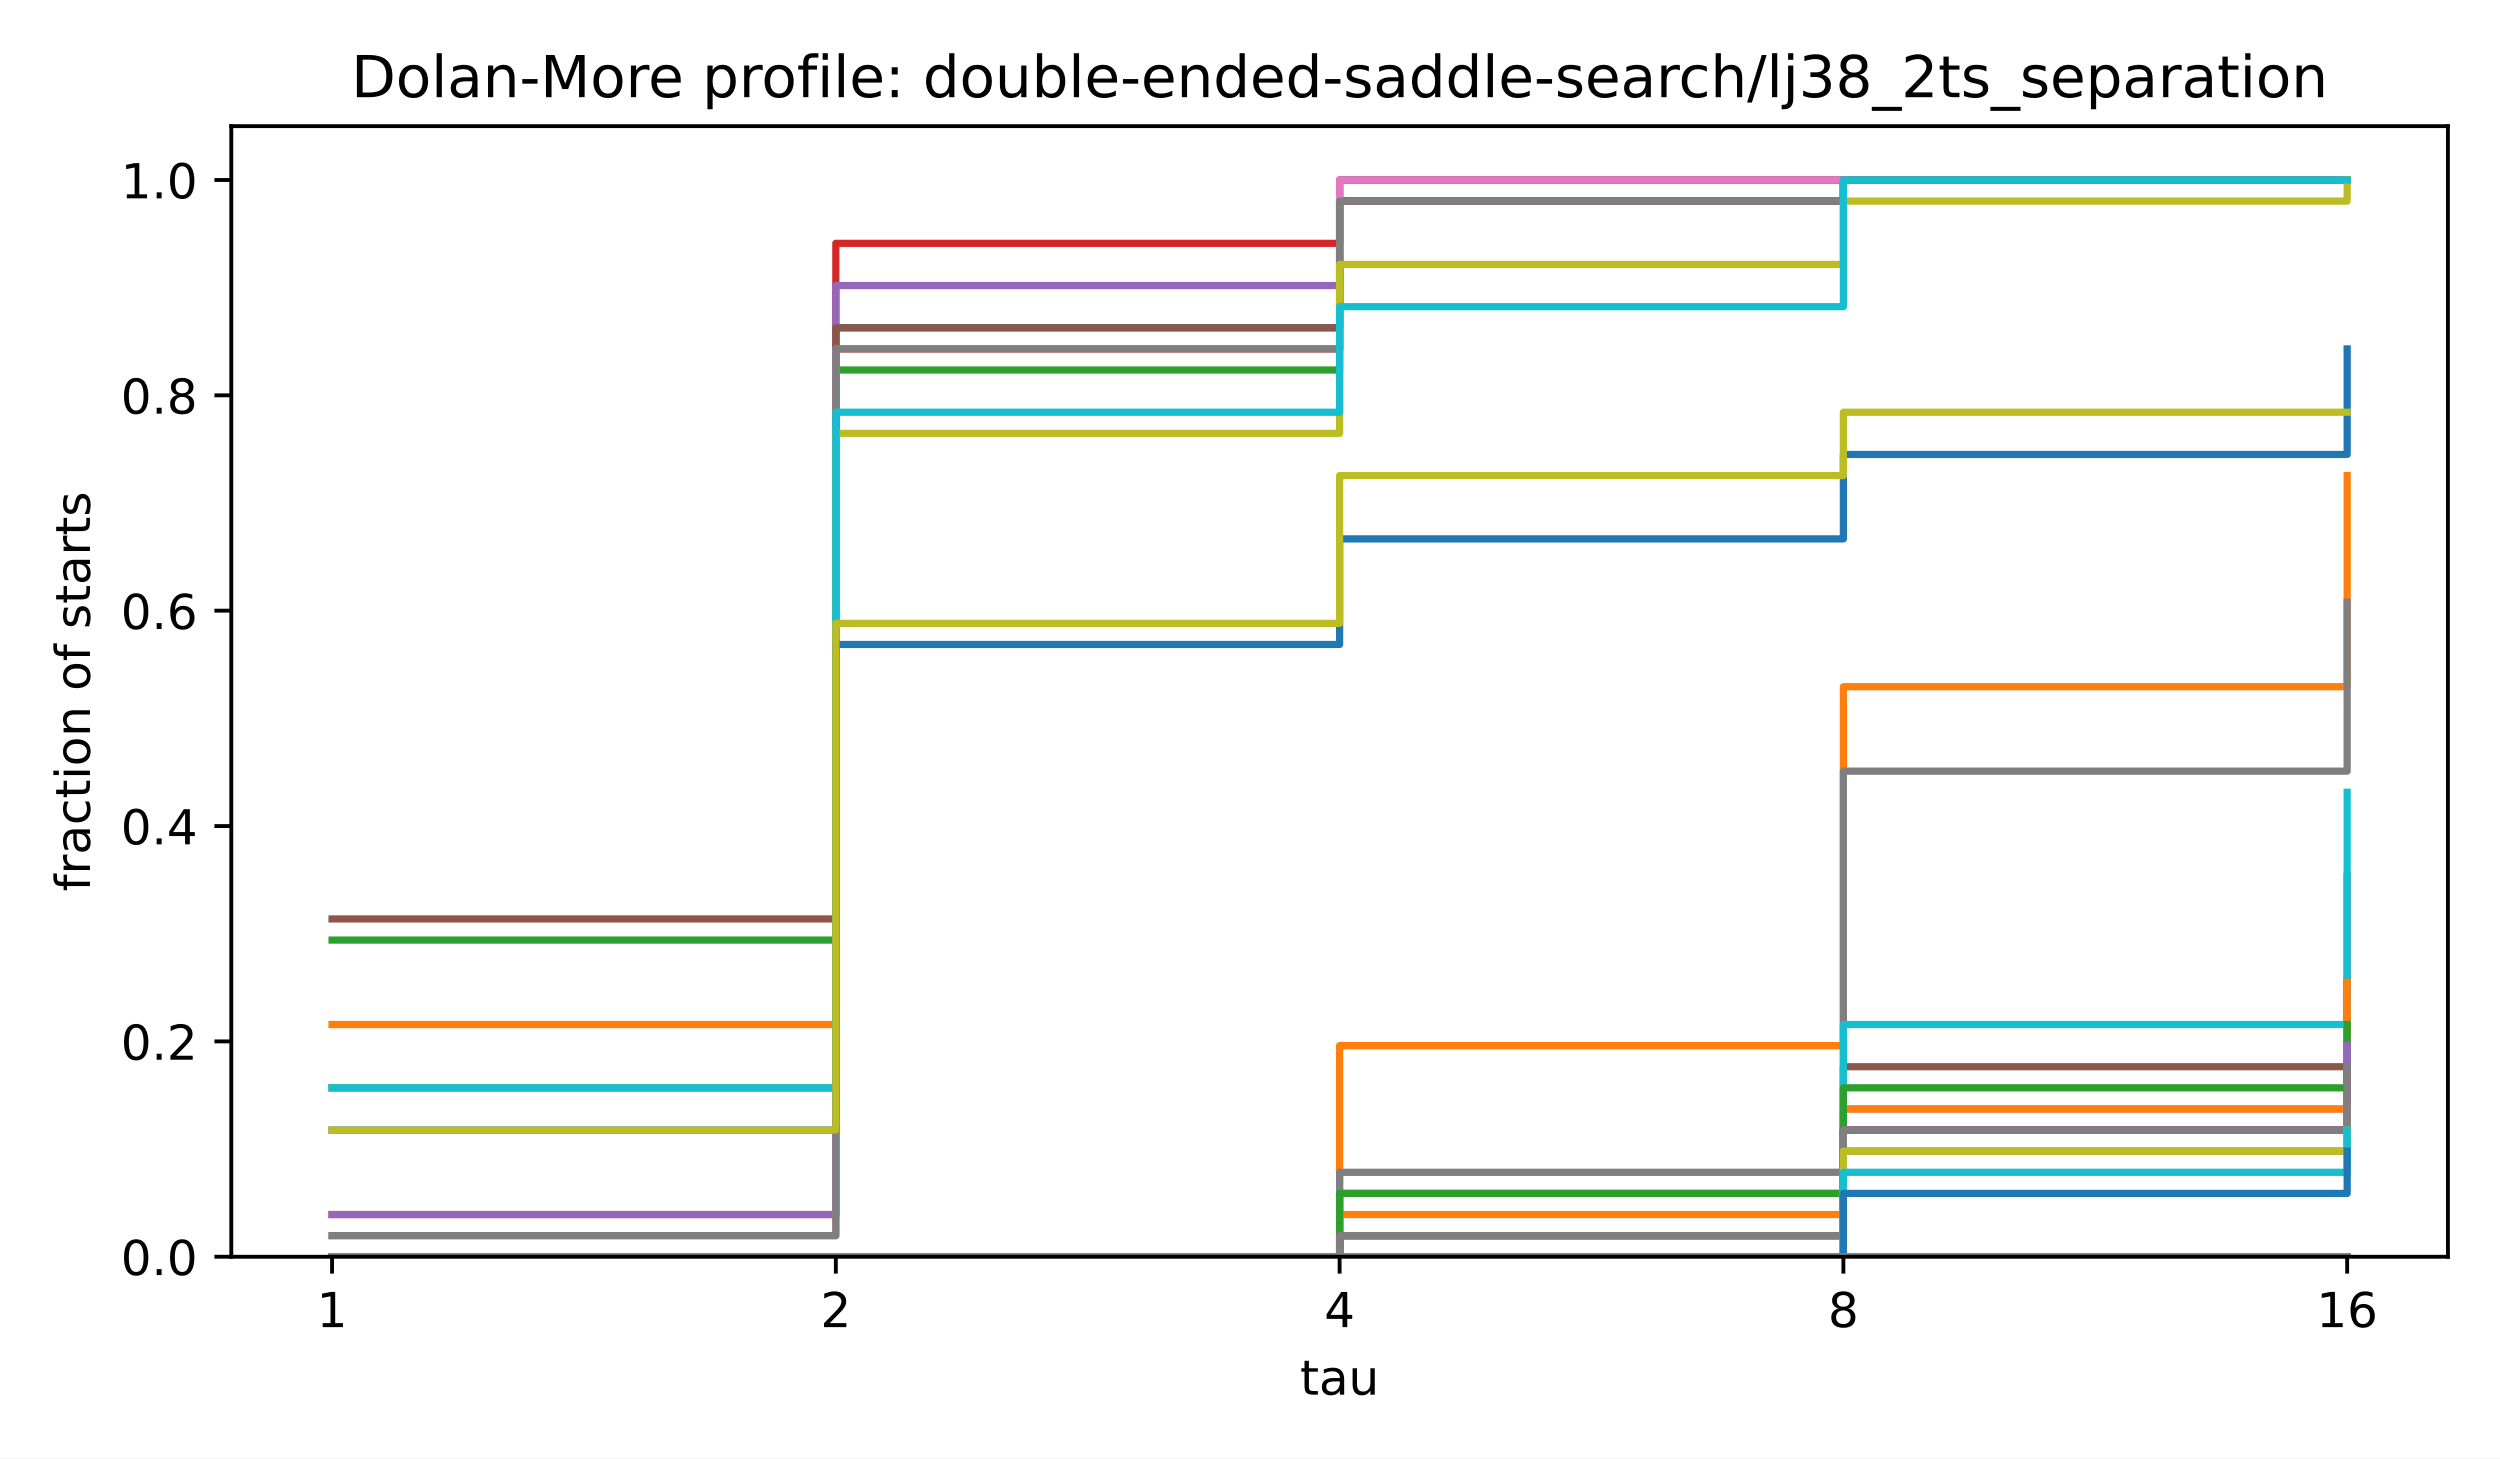
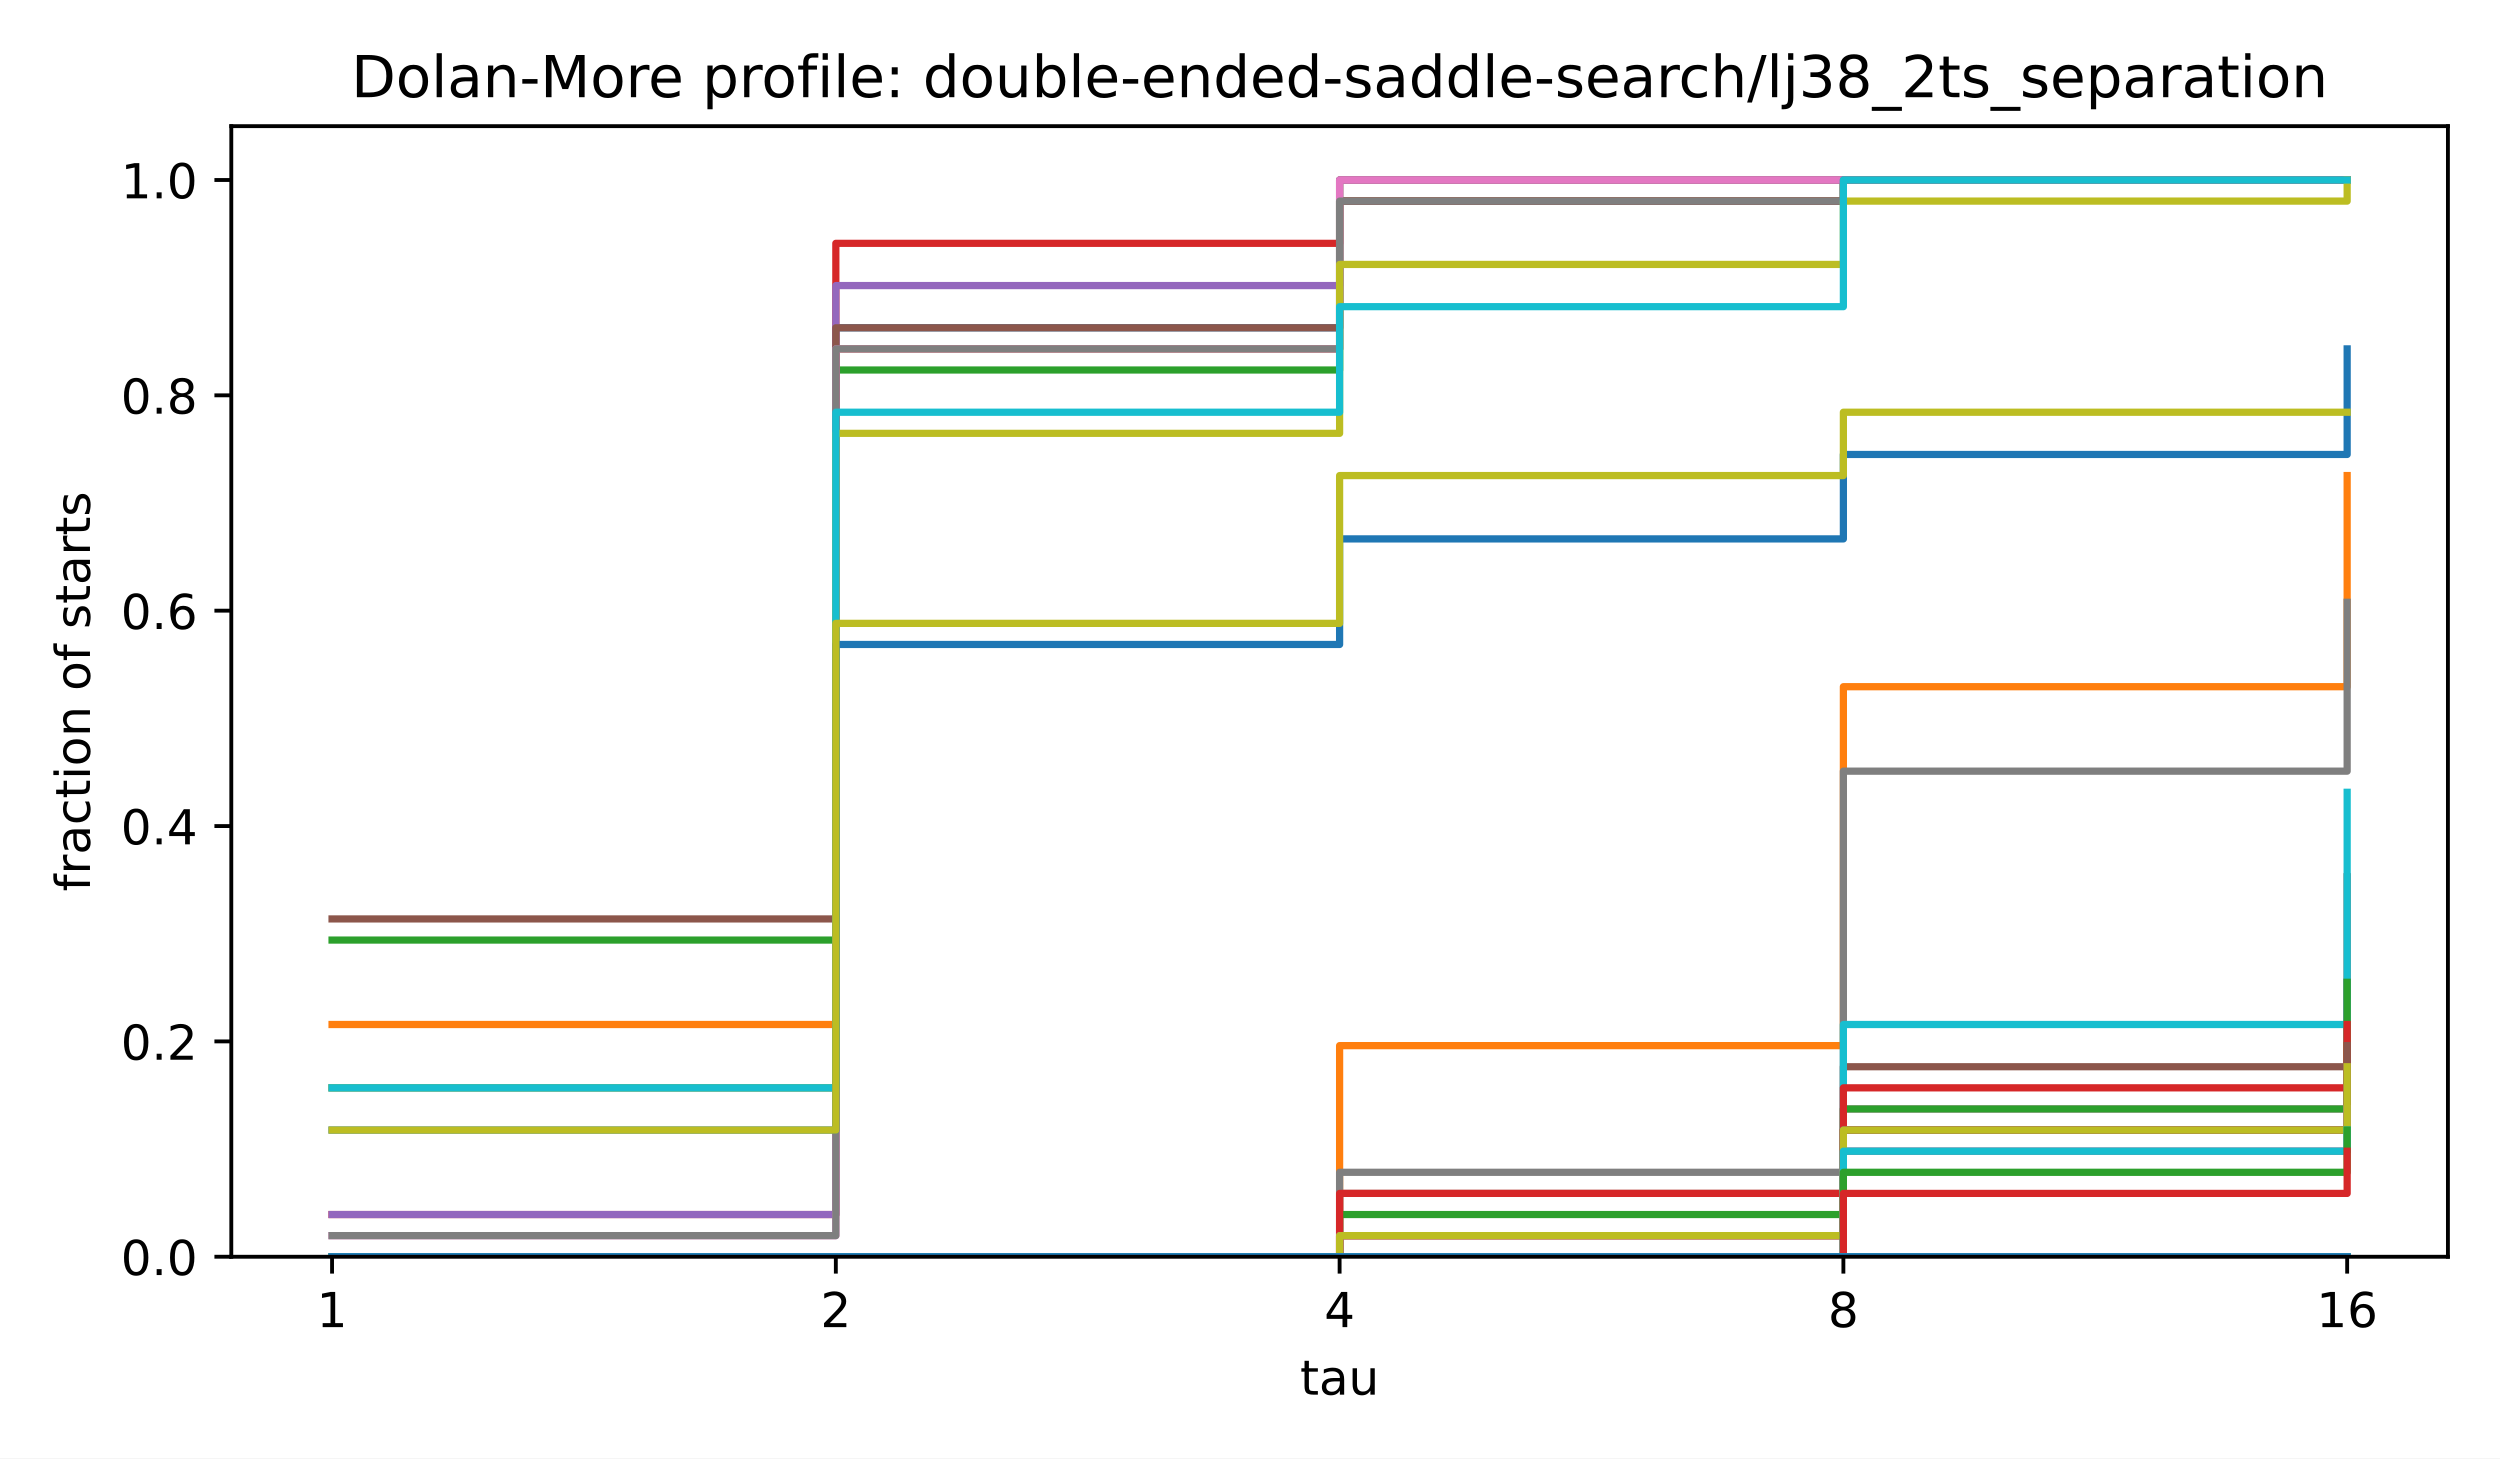
<svg xmlns="http://www.w3.org/2000/svg" xmlns:xlink="http://www.w3.org/1999/xlink" width="518.4pt" height="302.4pt" viewBox="0 0 518.4 302.4" version="1.1">
  <defs>
    <style type="text/css">*{stroke-linejoin: round; stroke-linecap: butt}</style>
  </defs>
  <g id="figure_1">
    <g id="patch_1">
      <path d="M 0 302.4  L 518.4 302.4  L 518.4 0  L 0 0  z " style="fill: #ffffff" />
    </g>
    <g id="axes_1">
      <g id="patch_2">
        <path d="M 47.962 260.6  L 507.6 260.6  L 507.6 26.16  L 47.962 26.16  z " style="fill: #ffffff" />
      </g>
      <g id="matplotlib.axis_1">
        <g id="xtick_1">
          <g id="line2d_1">
            <defs>
              <path id="m8ea4d47d77" d="M 0 0  L 0 3.5  " style="stroke: #000000; stroke-width: 0.8" />
            </defs>
            <g>
              <use xlink:href="#m8ea4d47d77" x="68.855" y="260.6" style="stroke: #000000; stroke-width: 0.8" />
            </g>
          </g>
          <g id="text_1">
            <text style="font-size: 10px; font-family: 'DejaVu Sans', 'Bitstream Vera Sans', 'Computer Modern Sans Serif', 'Lucida Grande', 'Verdana', 'Geneva', 'Lucid', 'Arial', 'Helvetica', 'Avant Garde', sans-serif; text-anchor: middle" x="68.855" y="275.198" transform="rotate(-0 68.85496 275.1977)">1</text>
          </g>
        </g>
        <g id="xtick_2">
          <g id="line2d_2">
            <g>
              <use xlink:href="#m8ea4d47d77" x="173.318" y="260.6" style="stroke: #000000; stroke-width: 0.8" />
            </g>
          </g>
          <g id="text_2">
            <text style="font-size: 10px; font-family: 'DejaVu Sans', 'Bitstream Vera Sans', 'Computer Modern Sans Serif', 'Lucida Grande', 'Verdana', 'Geneva', 'Lucid', 'Arial', 'Helvetica', 'Avant Garde', sans-serif; text-anchor: middle" x="173.318" y="275.198" transform="rotate(-0 173.3181 275.1977)">2</text>
          </g>
        </g>
        <g id="xtick_3">
          <g id="line2d_3">
            <g>
              <use xlink:href="#m8ea4d47d77" x="277.781" y="260.6" style="stroke: #000000; stroke-width: 0.8" />
            </g>
          </g>
          <g id="text_3">
            <text style="font-size: 10px; font-family: 'DejaVu Sans', 'Bitstream Vera Sans', 'Computer Modern Sans Serif', 'Lucida Grande', 'Verdana', 'Geneva', 'Lucid', 'Arial', 'Helvetica', 'Avant Garde', sans-serif; text-anchor: middle" x="277.781" y="275.198" transform="rotate(-0 277.7812 275.1977)">4</text>
          </g>
        </g>
        <g id="xtick_4">
          <g id="line2d_4">
            <g>
              <use xlink:href="#m8ea4d47d77" x="382.244" y="260.6" style="stroke: #000000; stroke-width: 0.8" />
            </g>
          </g>
          <g id="text_4">
            <text style="font-size: 10px; font-family: 'DejaVu Sans', 'Bitstream Vera Sans', 'Computer Modern Sans Serif', 'Lucida Grande', 'Verdana', 'Geneva', 'Lucid', 'Arial', 'Helvetica', 'Avant Garde', sans-serif; text-anchor: middle" x="382.244" y="275.198" transform="rotate(-0 382.2443 275.1977)">8</text>
          </g>
        </g>
        <g id="xtick_5">
          <g id="line2d_5">
            <g>
              <use xlink:href="#m8ea4d47d77" x="486.707" y="260.6" style="stroke: #000000; stroke-width: 0.8" />
            </g>
          </g>
          <g id="text_5">
            <text style="font-size: 10px; font-family: 'DejaVu Sans', 'Bitstream Vera Sans', 'Computer Modern Sans Serif', 'Lucida Grande', 'Verdana', 'Geneva', 'Lucid', 'Arial', 'Helvetica', 'Avant Garde', sans-serif; text-anchor: middle" x="486.707" y="275.198" transform="rotate(-0 486.7074 275.1977)">16</text>
          </g>
        </g>
        <g id="text_6">
          <text style="font-size: 10px; font-family: 'DejaVu Sans', 'Bitstream Vera Sans', 'Computer Modern Sans Serif', 'Lucida Grande', 'Verdana', 'Geneva', 'Lucid', 'Arial', 'Helvetica', 'Avant Garde', sans-serif; text-anchor: middle" x="277.781" y="289.198" transform="rotate(-0 277.7812 289.1977)">tau</text>
        </g>
      </g>
      <g id="matplotlib.axis_2">
        <g id="ytick_1">
          <g id="line2d_6">
            <defs>
              <path id="md659df78fa" d="M 0 0  L -3.5 0  " style="stroke: #000000; stroke-width: 0.8" />
            </defs>
            <g>
              <use xlink:href="#md659df78fa" x="47.962" y="260.6" style="stroke: #000000; stroke-width: 0.8" />
            </g>
          </g>
          <g id="text_7">
            <text style="font-size: 10px; font-family: 'DejaVu Sans', 'Bitstream Vera Sans', 'Computer Modern Sans Serif', 'Lucida Grande', 'Verdana', 'Geneva', 'Lucid', 'Arial', 'Helvetica', 'Avant Garde', sans-serif; text-anchor: end" x="40.962" y="264.399" transform="rotate(-0 40.96234 264.3988)">0.0</text>
          </g>
        </g>
        <g id="ytick_2">
          <g id="line2d_7">
            <g>
              <use xlink:href="#md659df78fa" x="47.962" y="215.945" style="stroke: #000000; stroke-width: 0.8" />
            </g>
          </g>
          <g id="text_8">
            <text style="font-size: 10px; font-family: 'DejaVu Sans', 'Bitstream Vera Sans', 'Computer Modern Sans Serif', 'Lucida Grande', 'Verdana', 'Geneva', 'Lucid', 'Arial', 'Helvetica', 'Avant Garde', sans-serif; text-anchor: end" x="40.962" y="219.744" transform="rotate(-0 40.96234 219.7436)">0.2</text>
          </g>
        </g>
        <g id="ytick_3">
          <g id="line2d_8">
            <g>
              <use xlink:href="#md659df78fa" x="47.962" y="171.29" style="stroke: #000000; stroke-width: 0.8" />
            </g>
          </g>
          <g id="text_9">
            <text style="font-size: 10px; font-family: 'DejaVu Sans', 'Bitstream Vera Sans', 'Computer Modern Sans Serif', 'Lucida Grande', 'Verdana', 'Geneva', 'Lucid', 'Arial', 'Helvetica', 'Avant Garde', sans-serif; text-anchor: end" x="40.962" y="175.088" transform="rotate(-0 40.96234 175.0884)">0.4</text>
          </g>
        </g>
        <g id="ytick_4">
          <g id="line2d_9">
            <g>
              <use xlink:href="#md659df78fa" x="47.962" y="126.634" style="stroke: #000000; stroke-width: 0.8" />
            </g>
          </g>
          <g id="text_10">
            <text style="font-size: 10px; font-family: 'DejaVu Sans', 'Bitstream Vera Sans', 'Computer Modern Sans Serif', 'Lucida Grande', 'Verdana', 'Geneva', 'Lucid', 'Arial', 'Helvetica', 'Avant Garde', sans-serif; text-anchor: end" x="40.962" y="130.433" transform="rotate(-0 40.96234 130.4331)">0.6</text>
          </g>
        </g>
        <g id="ytick_5">
          <g id="line2d_10">
            <g>
              <use xlink:href="#md659df78fa" x="47.962" y="81.979" style="stroke: #000000; stroke-width: 0.8" />
            </g>
          </g>
          <g id="text_11">
            <text style="font-size: 10px; font-family: 'DejaVu Sans', 'Bitstream Vera Sans', 'Computer Modern Sans Serif', 'Lucida Grande', 'Verdana', 'Geneva', 'Lucid', 'Arial', 'Helvetica', 'Avant Garde', sans-serif; text-anchor: end" x="40.962" y="85.778" transform="rotate(-0 40.96234 85.77788)">0.8</text>
          </g>
        </g>
        <g id="ytick_6">
          <g id="line2d_11">
            <g>
              <use xlink:href="#md659df78fa" x="47.962" y="37.324" style="stroke: #000000; stroke-width: 0.8" />
            </g>
          </g>
          <g id="text_12">
            <text style="font-size: 10px; font-family: 'DejaVu Sans', 'Bitstream Vera Sans', 'Computer Modern Sans Serif', 'Lucida Grande', 'Verdana', 'Geneva', 'Lucid', 'Arial', 'Helvetica', 'Avant Garde', sans-serif; text-anchor: end" x="40.962" y="41.123" transform="rotate(-0 40.96234 41.12264)">1.0</text>
          </g>
        </g>
        <g id="text_13">
          <text style="font-size: 10px; font-family: 'DejaVu Sans', 'Bitstream Vera Sans', 'Computer Modern Sans Serif', 'Lucida Grande', 'Verdana', 'Geneva', 'Lucid', 'Arial', 'Helvetica', 'Avant Garde', sans-serif; text-anchor: middle" x="18.657" y="143.38" transform="rotate(-90 18.65687 143.38)">fraction of starts</text>
        </g>
      </g>
      <g id="line2d_12">
        <path d="M 68.855 225.576  L 173.318 225.576  L 173.318 67.97  L 277.781 67.97  L 277.781 37.324  L 382.244 37.324  L 382.244 37.324  L 486.707 37.324  L 486.707 37.324  " clip-path="url(#p4e380cea4b)" style="fill: none; stroke: #1f77b4; stroke-width: 1.5; stroke-linecap: square" />
      </g>
      <g id="line2d_13">
        <path d="M 68.855 212.442  L 173.318 212.442  L 173.318 72.348  L 277.781 72.348  L 277.781 37.324  L 382.244 37.324  L 382.244 37.324  L 486.707 37.324  L 486.707 37.324  " clip-path="url(#p4e380cea4b)" style="fill: none; stroke: #ff7f0e; stroke-width: 1.5; stroke-linecap: square" />
      </g>
      <g id="line2d_14">
        <path d="M 68.855 194.931  L 173.318 194.931  L 173.318 76.725  L 277.781 76.725  L 277.781 41.702  L 382.244 41.702  L 382.244 37.324  L 486.707 37.324  L 486.707 37.324  " clip-path="url(#p4e380cea4b)" style="fill: none; stroke: #2ca02c; stroke-width: 1.5; stroke-linecap: square" />
      </g>
      <g id="line2d_15">
        <path d="M 68.855 251.844  L 173.318 251.844  L 173.318 50.458  L 277.781 50.458  L 277.781 41.702  L 382.244 41.702  L 382.244 37.324  L 486.707 37.324  L 486.707 37.324  " clip-path="url(#p4e380cea4b)" style="fill: none; stroke: #d62728; stroke-width: 1.5; stroke-linecap: square" />
      </g>
      <g id="line2d_16">
        <path d="M 68.855 251.844  L 173.318 251.844  L 173.318 59.214  L 277.781 59.214  L 277.781 37.324  L 382.244 37.324  L 382.244 37.324  L 486.707 37.324  L 486.707 37.324  " clip-path="url(#p4e380cea4b)" style="fill: none; stroke: #9467bd; stroke-width: 1.5; stroke-linecap: square" />
      </g>
      <g id="line2d_17">
        <path d="M 68.855 190.553  L 173.318 190.553  L 173.318 67.97  L 277.781 67.97  L 277.781 41.702  L 382.244 41.702  L 382.244 37.324  L 486.707 37.324  L 486.707 37.324  " clip-path="url(#p4e380cea4b)" style="fill: none; stroke: #8c564b; stroke-width: 1.5; stroke-linecap: square" />
      </g>
      <g id="line2d_18">
        <path d="M 68.855 256.222  L 173.318 256.222  L 173.318 72.348  L 277.781 72.348  L 277.781 37.324  L 382.244 37.324  L 382.244 37.324  L 486.707 37.324  L 486.707 37.324  " clip-path="url(#p4e380cea4b)" style="fill: none; stroke: #e377c2; stroke-width: 1.5; stroke-linecap: square" />
      </g>
      <g id="line2d_19">
        <path d="M 68.855 256.222  L 173.318 256.222  L 173.318 72.348  L 277.781 72.348  L 277.781 41.702  L 382.244 41.702  L 382.244 37.324  L 486.707 37.324  L 486.707 37.324  " clip-path="url(#p4e380cea4b)" style="fill: none; stroke: #7f7f7f; stroke-width: 1.5; stroke-linecap: square" />
      </g>
      <g id="line2d_20">
        <path d="M 68.855 225.576  L 173.318 225.576  L 173.318 89.859  L 277.781 89.859  L 277.781 54.836  L 382.244 54.836  L 382.244 41.702  L 486.707 41.702  L 486.707 37.324  " clip-path="url(#p4e380cea4b)" style="fill: none; stroke: #bcbd22; stroke-width: 1.5; stroke-linecap: square" />
      </g>
      <g id="line2d_21">
        <path d="M 68.855 225.576  L 173.318 225.576  L 173.318 85.481  L 277.781 85.481  L 277.781 63.592  L 382.244 63.592  L 382.244 37.324  L 486.707 37.324  L 486.707 37.324  " clip-path="url(#p4e380cea4b)" style="fill: none; stroke: #17becf; stroke-width: 1.5; stroke-linecap: square" />
      </g>
      <g id="line2d_22">
        <path d="M 68.855 234.332  L 173.318 234.332  L 173.318 133.639  L 277.781 133.639  L 277.781 111.749  L 382.244 111.749  L 382.244 94.237  L 486.707 94.237  L 486.707 72.348  " clip-path="url(#p4e380cea4b)" style="fill: none; stroke: #1f77b4; stroke-width: 1.5; stroke-linecap: square" />
      </g>
      <g id="line2d_23">
        <path d="M 68.855 260.6  L 173.318 260.6  L 173.318 260.6  L 277.781 260.6  L 277.781 216.82  L 382.244 216.82  L 382.244 142.395  L 486.707 142.395  L 486.707 98.615  " clip-path="url(#p4e380cea4b)" style="fill: none; stroke: #ff7f0e; stroke-width: 1.5; stroke-linecap: square" />
      </g>
      <g id="line2d_24">
        <path d="M 68.855 260.6  L 173.318 260.6  L 173.318 260.6  L 277.781 260.6  L 277.781 260.6  L 382.244 260.6  L 382.244 260.6  L 486.707 260.6  L 486.707 260.6  " clip-path="url(#p4e380cea4b)" style="fill: none; stroke: #2ca02c; stroke-width: 1.5; stroke-linecap: square" />
      </g>
      <g id="line2d_25">
        <path d="M 68.855 260.6  L 173.318 260.6  L 173.318 260.6  L 277.781 260.6  L 277.781 256.222  L 382.244 256.222  L 382.244 234.332  L 486.707 234.332  L 486.707 203.686  " clip-path="url(#p4e380cea4b)" style="fill: none; stroke: #d62728; stroke-width: 1.5; stroke-linecap: square" />
      </g>
      <g id="line2d_26">
        <path d="M 68.855 260.6  L 173.318 260.6  L 173.318 260.6  L 277.781 260.6  L 277.781 256.222  L 382.244 256.222  L 382.244 234.332  L 486.707 234.332  L 486.707 208.064  " clip-path="url(#p4e380cea4b)" style="fill: none; stroke: #9467bd; stroke-width: 1.5; stroke-linecap: square" />
      </g>
      <g id="line2d_27">
        <path d="M 68.855 260.6  L 173.318 260.6  L 173.318 260.6  L 277.781 260.6  L 277.781 247.466  L 382.244 247.466  L 382.244 221.198  L 486.707 221.198  L 486.707 181.797  " clip-path="url(#p4e380cea4b)" style="fill: none; stroke: #8c564b; stroke-width: 1.5; stroke-linecap: square" />
      </g>
      <g id="line2d_28">
        <path d="M 68.855 260.6  L 173.318 260.6  L 173.318 260.6  L 277.781 260.6  L 277.781 256.222  L 382.244 256.222  L 382.244 229.954  L 486.707 229.954  L 486.707 208.064  " clip-path="url(#p4e380cea4b)" style="fill: none; stroke: #e377c2; stroke-width: 1.5; stroke-linecap: square" />
      </g>
      <g id="line2d_29">
        <path d="M 68.855 260.6  L 173.318 260.6  L 173.318 260.6  L 277.781 260.6  L 277.781 243.088  L 382.244 243.088  L 382.244 159.907  L 486.707 159.907  L 486.707 124.883  " clip-path="url(#p4e380cea4b)" style="fill: none; stroke: #7f7f7f; stroke-width: 1.5; stroke-linecap: square" />
      </g>
      <g id="line2d_30">
        <path d="M 68.855 234.332  L 173.318 234.332  L 173.318 129.261  L 277.781 129.261  L 277.781 98.615  L 382.244 98.615  L 382.244 85.481  L 486.707 85.481  L 486.707 85.481  " clip-path="url(#p4e380cea4b)" style="fill: none; stroke: #bcbd22; stroke-width: 1.5; stroke-linecap: square" />
      </g>
      <g id="line2d_31">
        <path d="M 68.855 260.6  L 173.318 260.6  L 173.318 260.6  L 277.781 260.6  L 277.781 260.6  L 382.244 260.6  L 382.244 212.442  L 486.707 212.442  L 486.707 164.285  " clip-path="url(#p4e380cea4b)" style="fill: none; stroke: #17becf; stroke-width: 1.5; stroke-linecap: square" />
      </g>
      <g id="line2d_32">
        <path d="M 68.855 260.6  L 173.318 260.6  L 173.318 260.6  L 277.781 260.6  L 277.781 260.6  L 382.244 260.6  L 382.244 260.6  L 486.707 260.6  L 486.707 260.6  " clip-path="url(#p4e380cea4b)" style="fill: none; stroke: #1f77b4; stroke-width: 1.5; stroke-linecap: square" />
      </g>
      <g id="line2d_33">
-         <path d="M 68.855 260.6  L 173.318 260.6  L 173.318 260.6  L 277.781 260.6  L 277.781 251.844  L 382.244 251.844  L 382.244 229.954  L 486.707 229.954  L 486.707 203.686  " clip-path="url(#p4e380cea4b)" style="fill: none; stroke: #ff7f0e; stroke-width: 1.5; stroke-linecap: square" />
+         <path d="M 68.855 260.6  L 173.318 260.6  L 173.318 260.6  L 277.781 260.6  L 277.781 256.222  L 382.244 256.222  L 382.244 234.332  L 486.707 234.332  L 486.707 216.82  " clip-path="url(#p4e380cea4b)" style="fill: none; stroke: #ff7f0e; stroke-width: 1.5; stroke-linecap: square" />
      </g>
      <g id="line2d_34">
-         <path d="M 68.855 260.6  L 173.318 260.6  L 173.318 260.6  L 277.781 260.6  L 277.781 247.466  L 382.244 247.466  L 382.244 225.576  L 486.707 225.576  L 486.707 212.442  " clip-path="url(#p4e380cea4b)" style="fill: none; stroke: #2ca02c; stroke-width: 1.5; stroke-linecap: square" />
+         <path d="M 68.855 260.6  L 173.318 260.6  L 173.318 260.6  L 277.781 260.6  L 277.781 251.844  L 382.244 251.844  L 382.244 229.954  L 486.707 229.954  L 486.707 203.686  " clip-path="url(#p4e380cea4b)" style="fill: none; stroke: #2ca02c; stroke-width: 1.5; stroke-linecap: square" />
      </g>
      <g id="line2d_35">
-         <path d="M 68.855 260.6  L 173.318 260.6  L 173.318 260.6  L 277.781 260.6  L 277.781 256.222  L 382.244 256.222  L 382.244 234.332  L 486.707 234.332  L 486.707 221.198  " clip-path="url(#p4e380cea4b)" style="fill: none; stroke: #d62728; stroke-width: 1.5; stroke-linecap: square" />
+         <path d="M 68.855 260.6  L 173.318 260.6  L 173.318 260.6  L 277.781 260.6  L 277.781 247.466  L 382.244 247.466  L 382.244 225.576  L 486.707 225.576  L 486.707 212.442  " clip-path="url(#p4e380cea4b)" style="fill: none; stroke: #d62728; stroke-width: 1.5; stroke-linecap: square" />
      </g>
      <g id="line2d_36">
-         <path d="M 68.855 260.6  L 173.318 260.6  L 173.318 260.6  L 277.781 260.6  L 277.781 260.6  L 382.244 260.6  L 382.244 234.332  L 486.707 234.332  L 486.707 216.82  " clip-path="url(#p4e380cea4b)" style="fill: none; stroke: #9467bd; stroke-width: 1.5; stroke-linecap: square" />
+         <path d="M 68.855 260.6  L 173.318 260.6  L 173.318 260.6  L 277.781 260.6  L 277.781 256.222  L 382.244 256.222  L 382.244 234.332  L 486.707 234.332  L 486.707 221.198  " clip-path="url(#p4e380cea4b)" style="fill: none; stroke: #9467bd; stroke-width: 1.5; stroke-linecap: square" />
      </g>
      <g id="line2d_37">
-         <path d="M 68.855 260.6  L 173.318 260.6  L 173.318 260.6  L 277.781 260.6  L 277.781 260.6  L 382.244 260.6  L 382.244 238.71  L 486.707 238.71  L 486.707 229.954  " clip-path="url(#p4e380cea4b)" style="fill: none; stroke: #8c564b; stroke-width: 1.5; stroke-linecap: square" />
+         <path d="M 68.855 260.6  L 173.318 260.6  L 173.318 260.6  L 277.781 260.6  L 277.781 260.6  L 382.244 260.6  L 382.244 234.332  L 486.707 234.332  L 486.707 216.82  " clip-path="url(#p4e380cea4b)" style="fill: none; stroke: #8c564b; stroke-width: 1.5; stroke-linecap: square" />
      </g>
      <g id="line2d_38">
        <path d="M 68.855 260.6  L 173.318 260.6  L 173.318 260.6  L 277.781 260.6  L 277.781 260.6  L 382.244 260.6  L 382.244 238.71  L 486.707 238.71  L 486.707 229.954  " clip-path="url(#p4e380cea4b)" style="fill: none; stroke: #e377c2; stroke-width: 1.5; stroke-linecap: square" />
      </g>
      <g id="line2d_39">
-         <path d="M 68.855 260.6  L 173.318 260.6  L 173.318 260.6  L 277.781 260.6  L 277.781 256.222  L 382.244 256.222  L 382.244 234.332  L 486.707 234.332  L 486.707 221.198  " clip-path="url(#p4e380cea4b)" style="fill: none; stroke: #7f7f7f; stroke-width: 1.5; stroke-linecap: square" />
+         <path d="M 68.855 260.6  L 173.318 260.6  L 173.318 260.6  L 277.781 260.6  L 277.781 260.6  L 382.244 260.6  L 382.244 238.71  L 486.707 238.71  L 486.707 229.954  " clip-path="url(#p4e380cea4b)" style="fill: none; stroke: #7f7f7f; stroke-width: 1.5; stroke-linecap: square" />
      </g>
      <g id="line2d_40">
-         <path d="M 68.855 260.6  L 173.318 260.6  L 173.318 260.6  L 277.781 260.6  L 277.781 260.6  L 382.244 260.6  L 382.244 238.71  L 486.707 238.71  L 486.707 234.332  " clip-path="url(#p4e380cea4b)" style="fill: none; stroke: #bcbd22; stroke-width: 1.5; stroke-linecap: square" />
+         <path d="M 68.855 260.6  L 173.318 260.6  L 173.318 260.6  L 277.781 260.6  L 277.781 256.222  L 382.244 256.222  L 382.244 234.332  L 486.707 234.332  L 486.707 221.198  " clip-path="url(#p4e380cea4b)" style="fill: none; stroke: #bcbd22; stroke-width: 1.5; stroke-linecap: square" />
      </g>
      <g id="line2d_41">
-         <path d="M 68.855 260.6  L 173.318 260.6  L 173.318 260.6  L 277.781 260.6  L 277.781 260.6  L 382.244 260.6  L 382.244 243.088  L 486.707 243.088  L 486.707 234.332  " clip-path="url(#p4e380cea4b)" style="fill: none; stroke: #17becf; stroke-width: 1.5; stroke-linecap: square" />
+         <path d="M 68.855 260.6  L 173.318 260.6  L 173.318 260.6  L 277.781 260.6  L 277.781 260.6  L 382.244 260.6  L 382.244 238.71  L 486.707 238.71  L 486.707 234.332  " clip-path="url(#p4e380cea4b)" style="fill: none; stroke: #17becf; stroke-width: 1.5; stroke-linecap: square" />
      </g>
      <g id="line2d_42">
-         <path d="M 68.855 260.6  L 173.318 260.6  L 173.318 260.6  L 277.781 260.6  L 277.781 260.6  L 382.244 260.6  L 382.244 247.466  L 486.707 247.466  L 486.707 238.71  " clip-path="url(#p4e380cea4b)" style="fill: none; stroke: #1f77b4; stroke-width: 1.5; stroke-linecap: square" />
+         <path d="M 68.855 260.6  L 173.318 260.6  L 173.318 260.6  L 277.781 260.6  L 277.781 260.6  L 382.244 260.6  L 382.244 260.6  L 486.707 260.6  L 486.707 260.6  " clip-path="url(#p4e380cea4b)" style="fill: none; stroke: #1f77b4; stroke-width: 1.5; stroke-linecap: square" />
      </g>
      <g id="line2d_43">
        <path d="M 68.855 260.6  L 173.318 260.6  L 173.318 260.6  L 277.781 260.6  L 277.781 260.6  L 382.244 260.6  L 382.244 260.6  L 486.707 260.6  L 486.707 260.6  " clip-path="url(#p4e380cea4b)" style="fill: none; stroke: #ff7f0e; stroke-width: 1.5; stroke-linecap: square" />
      </g>
      <g id="line2d_44">
-         <path d="M 68.855 260.6  L 173.318 260.6  L 173.318 260.6  L 277.781 260.6  L 277.781 260.6  L 382.244 260.6  L 382.244 260.6  L 486.707 260.6  L 486.707 260.6  " clip-path="url(#p4e380cea4b)" style="fill: none; stroke: #2ca02c; stroke-width: 1.5; stroke-linecap: square" />
+         <path d="M 68.855 260.6  L 173.318 260.6  L 173.318 260.6  L 277.781 260.6  L 277.781 260.6  L 382.244 260.6  L 382.244 243.088  L 486.707 243.088  L 486.707 234.332  " clip-path="url(#p4e380cea4b)" style="fill: none; stroke: #2ca02c; stroke-width: 1.5; stroke-linecap: square" />
      </g>
      <g id="line2d_45">
-         <path d="M 68.855 260.6  L 173.318 260.6  L 173.318 260.6  L 277.781 260.6  L 277.781 260.6  L 382.244 260.6  L 382.244 260.6  L 486.707 260.6  L 486.707 260.6  " clip-path="url(#p4e380cea4b)" style="fill: none; stroke: #d62728; stroke-width: 1.5; stroke-linecap: square" />
+         <path d="M 68.855 260.6  L 173.318 260.6  L 173.318 260.6  L 277.781 260.6  L 277.781 260.6  L 382.244 260.6  L 382.244 247.466  L 486.707 247.466  L 486.707 238.71  " clip-path="url(#p4e380cea4b)" style="fill: none; stroke: #d62728; stroke-width: 1.5; stroke-linecap: square" />
      </g>
      <g id="line2d_46">
        <path d="M 68.855 260.6  L 173.318 260.6  L 173.318 260.6  L 277.781 260.6  L 277.781 260.6  L 382.244 260.6  L 382.244 260.6  L 486.707 260.6  L 486.707 260.6  " clip-path="url(#p4e380cea4b)" style="fill: none; stroke: #9467bd; stroke-width: 1.5; stroke-linecap: square" />
      </g>
      <g id="line2d_47">
        <path d="M 68.855 260.6  L 173.318 260.6  L 173.318 260.6  L 277.781 260.6  L 277.781 260.6  L 382.244 260.6  L 382.244 260.6  L 486.707 260.6  L 486.707 260.6  " clip-path="url(#p4e380cea4b)" style="fill: none; stroke: #8c564b; stroke-width: 1.5; stroke-linecap: square" />
      </g>
      <g id="line2d_48">
        <path d="M 68.855 260.6  L 173.318 260.6  L 173.318 260.6  L 277.781 260.6  L 277.781 260.6  L 382.244 260.6  L 382.244 260.6  L 486.707 260.6  L 486.707 260.6  " clip-path="url(#p4e380cea4b)" style="fill: none; stroke: #e377c2; stroke-width: 1.5; stroke-linecap: square" />
      </g>
      <g id="line2d_49">
        <path d="M 68.855 260.6  L 173.318 260.6  L 173.318 260.6  L 277.781 260.6  L 277.781 260.6  L 382.244 260.6  L 382.244 260.6  L 486.707 260.6  L 486.707 260.6  " clip-path="url(#p4e380cea4b)" style="fill: none; stroke: #7f7f7f; stroke-width: 1.5; stroke-linecap: square" />
+       </g>
+       <g id="line2d_50">
+         <path d="M 68.855 260.6  L 173.318 260.6  L 173.318 260.6  L 277.781 260.6  L 277.781 260.6  L 382.244 260.6  L 382.244 260.6  L 486.707 260.6  L 486.707 260.6  " clip-path="url(#p4e380cea4b)" style="fill: none; stroke: #bcbd22; stroke-width: 1.5; stroke-linecap: square" />
+       </g>
+       <g id="line2d_51">
+         <path d="M 68.855 260.6  L 173.318 260.6  L 173.318 260.6  L 277.781 260.6  L 277.781 260.6  L 382.244 260.6  L 382.244 260.6  L 486.707 260.6  L 486.707 260.6  " clip-path="url(#p4e380cea4b)" style="fill: none; stroke: #17becf; stroke-width: 1.5; stroke-linecap: square" />
+       </g>
+       <g id="line2d_52">
+         <path d="M 68.855 260.6  L 173.318 260.6  L 173.318 260.6  L 277.781 260.6  L 277.781 260.6  L 382.244 260.6  L 382.244 260.6  L 486.707 260.6  L 486.707 260.6  " clip-path="url(#p4e380cea4b)" style="fill: none; stroke: #1f77b4; stroke-width: 1.5; stroke-linecap: square" />
      </g>
      <g id="patch_3">
        <path d="M 47.962 260.6  L 47.962 26.16  " style="fill: none; stroke: #000000; stroke-width: 0.8; stroke-linejoin: miter; stroke-linecap: square" />
      </g>
      <g id="patch_4">
        <path d="M 507.6 260.6  L 507.6 26.16  " style="fill: none; stroke: #000000; stroke-width: 0.8; stroke-linejoin: miter; stroke-linecap: square" />
      </g>
      <g id="patch_5">
        <path d="M 47.962 260.6  L 507.6 260.6  " style="fill: none; stroke: #000000; stroke-width: 0.8; stroke-linejoin: miter; stroke-linecap: square" />
      </g>
      <g id="patch_6">
        <path d="M 47.962 26.16  L 507.6 26.16  " style="fill: none; stroke: #000000; stroke-width: 0.8; stroke-linejoin: miter; stroke-linecap: square" />
      </g>
      <g id="text_14">
        <text style="font-size: 12px; font-family: 'DejaVu Sans', 'Bitstream Vera Sans', 'Computer Modern Sans Serif', 'Lucida Grande', 'Verdana', 'Geneva', 'Lucid', 'Arial', 'Helvetica', 'Avant Garde', sans-serif; text-anchor: middle" x="277.781" y="20.16" transform="rotate(-0 277.7812 20.16)">Dolan-More profile: double-ended-saddle-search/lj38_2ts_separation</text>
      </g>
    </g>
  </g>
  <defs>
    <clipPath id="p4e380cea4b">
      <rect x="47.962" y="26.16" width="459.638" height="234.44" />
    </clipPath>
  </defs>
</svg>
